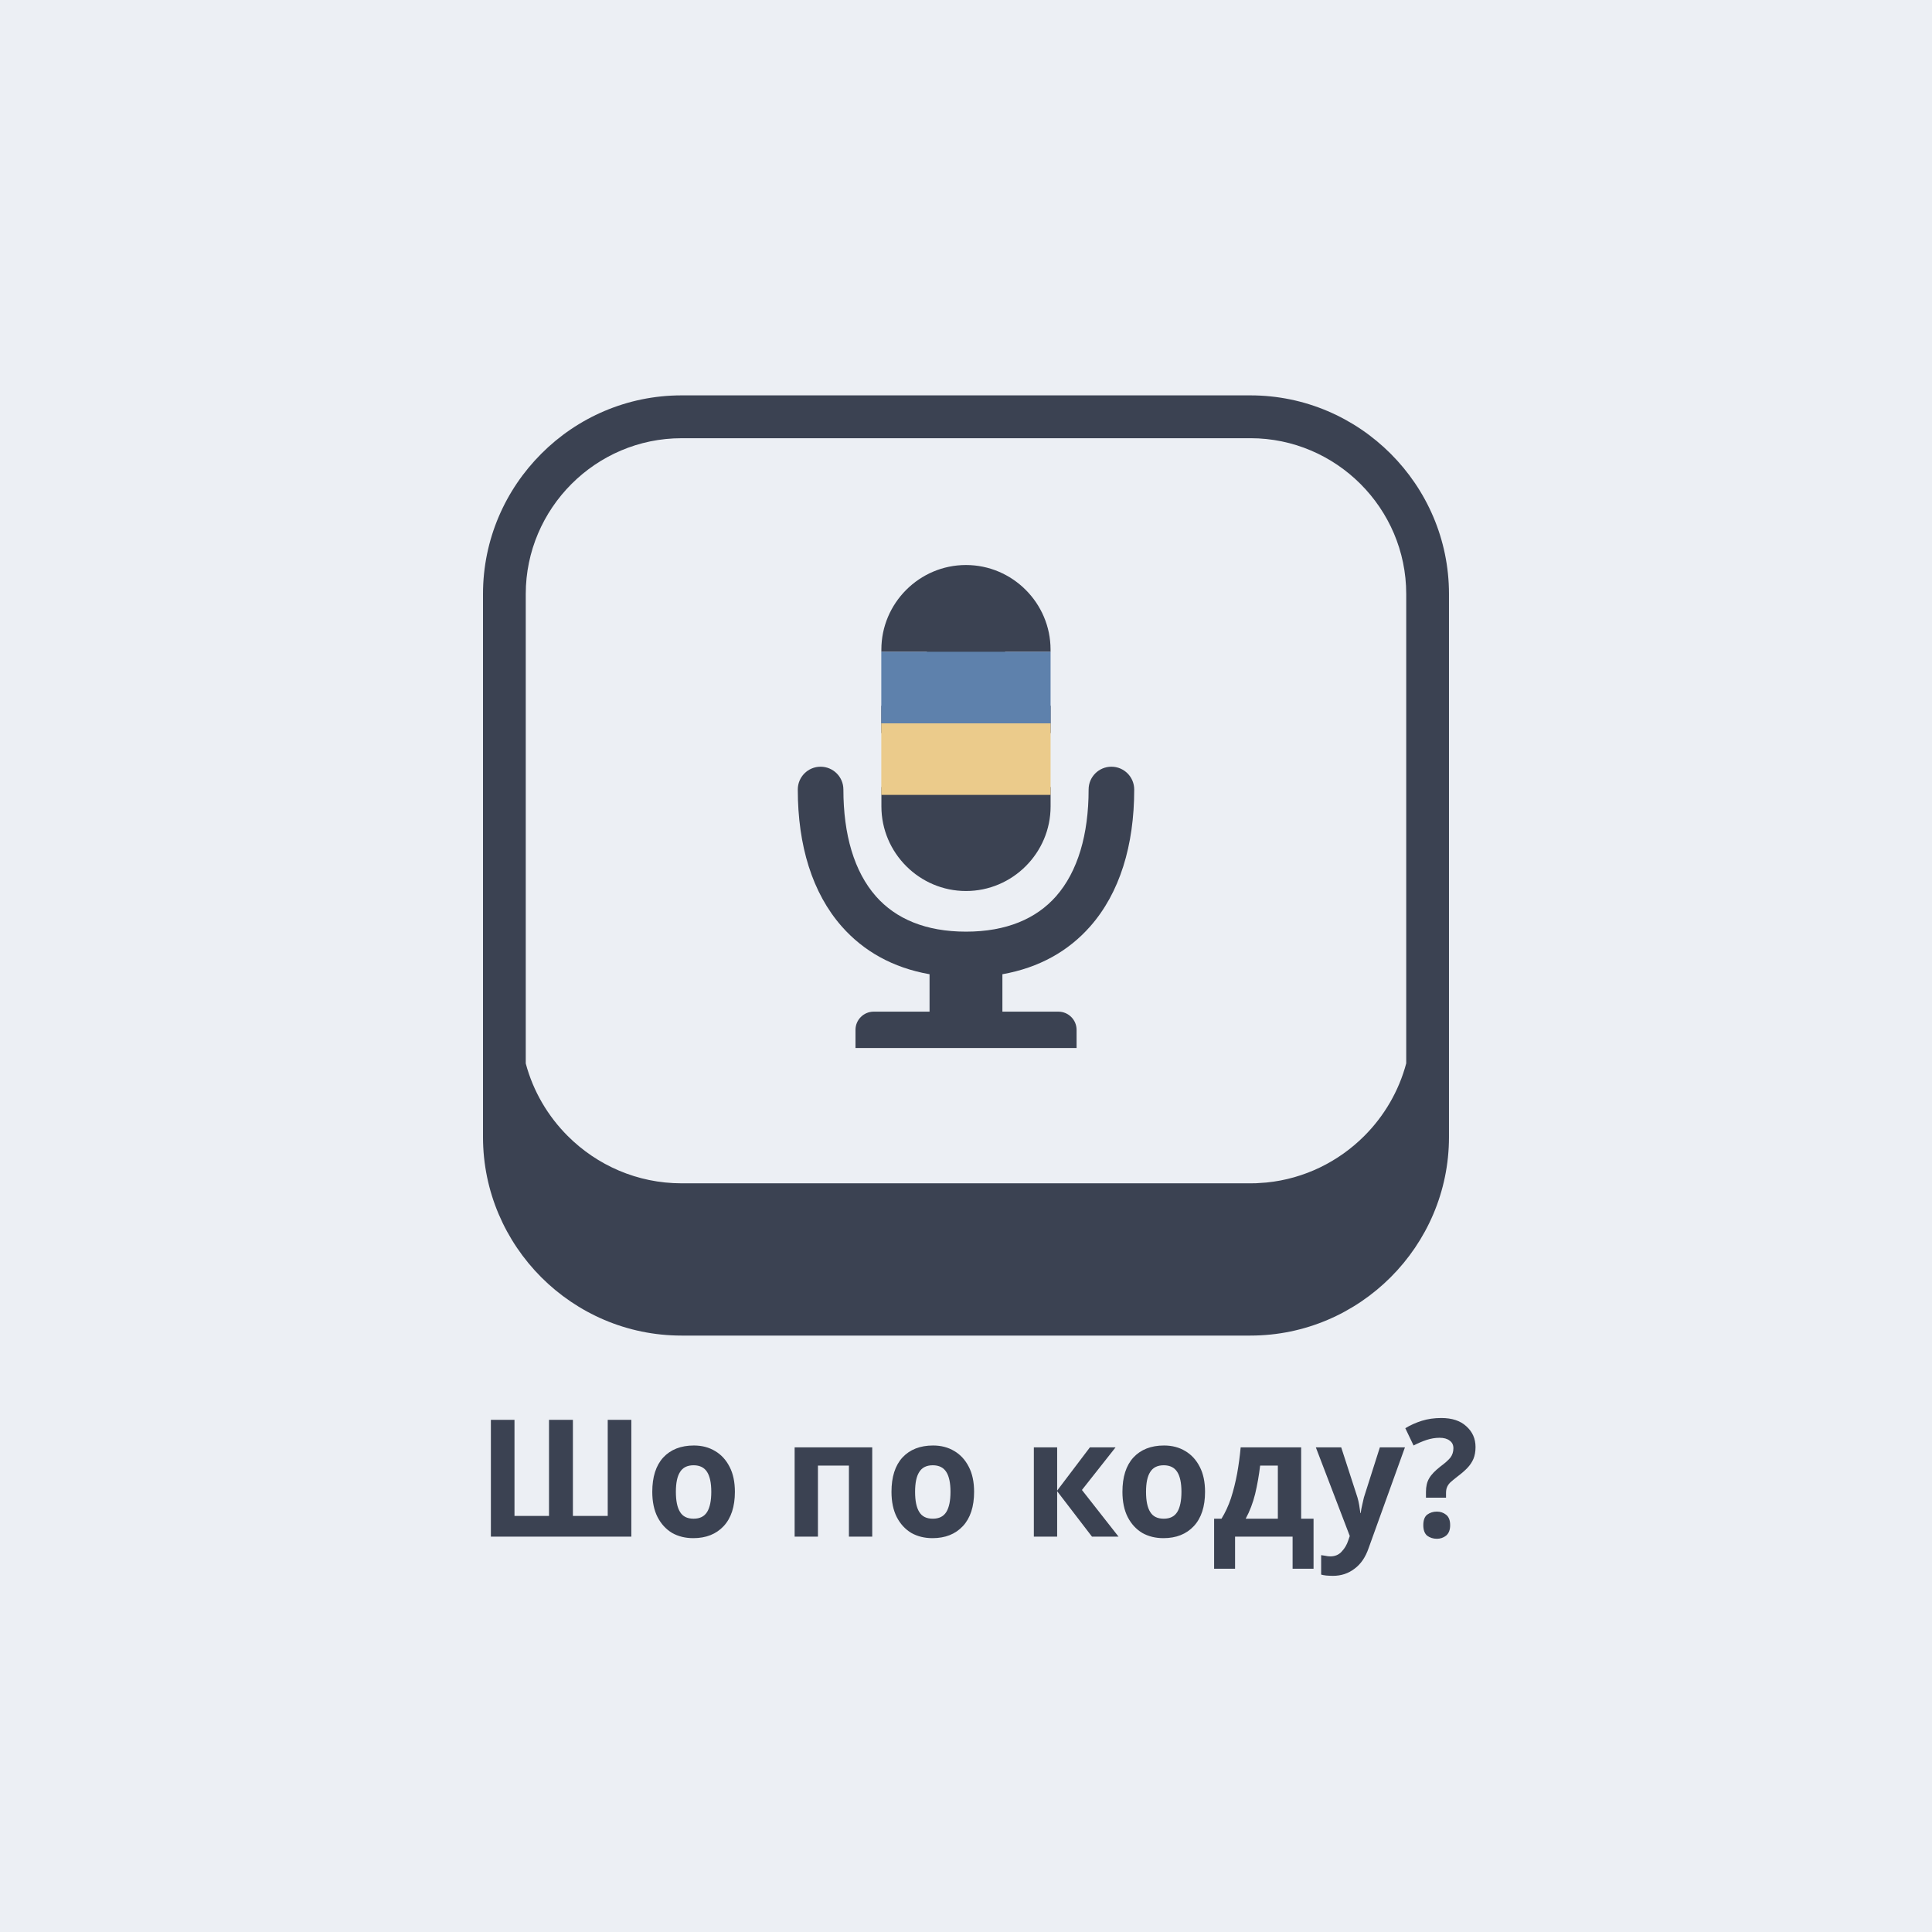
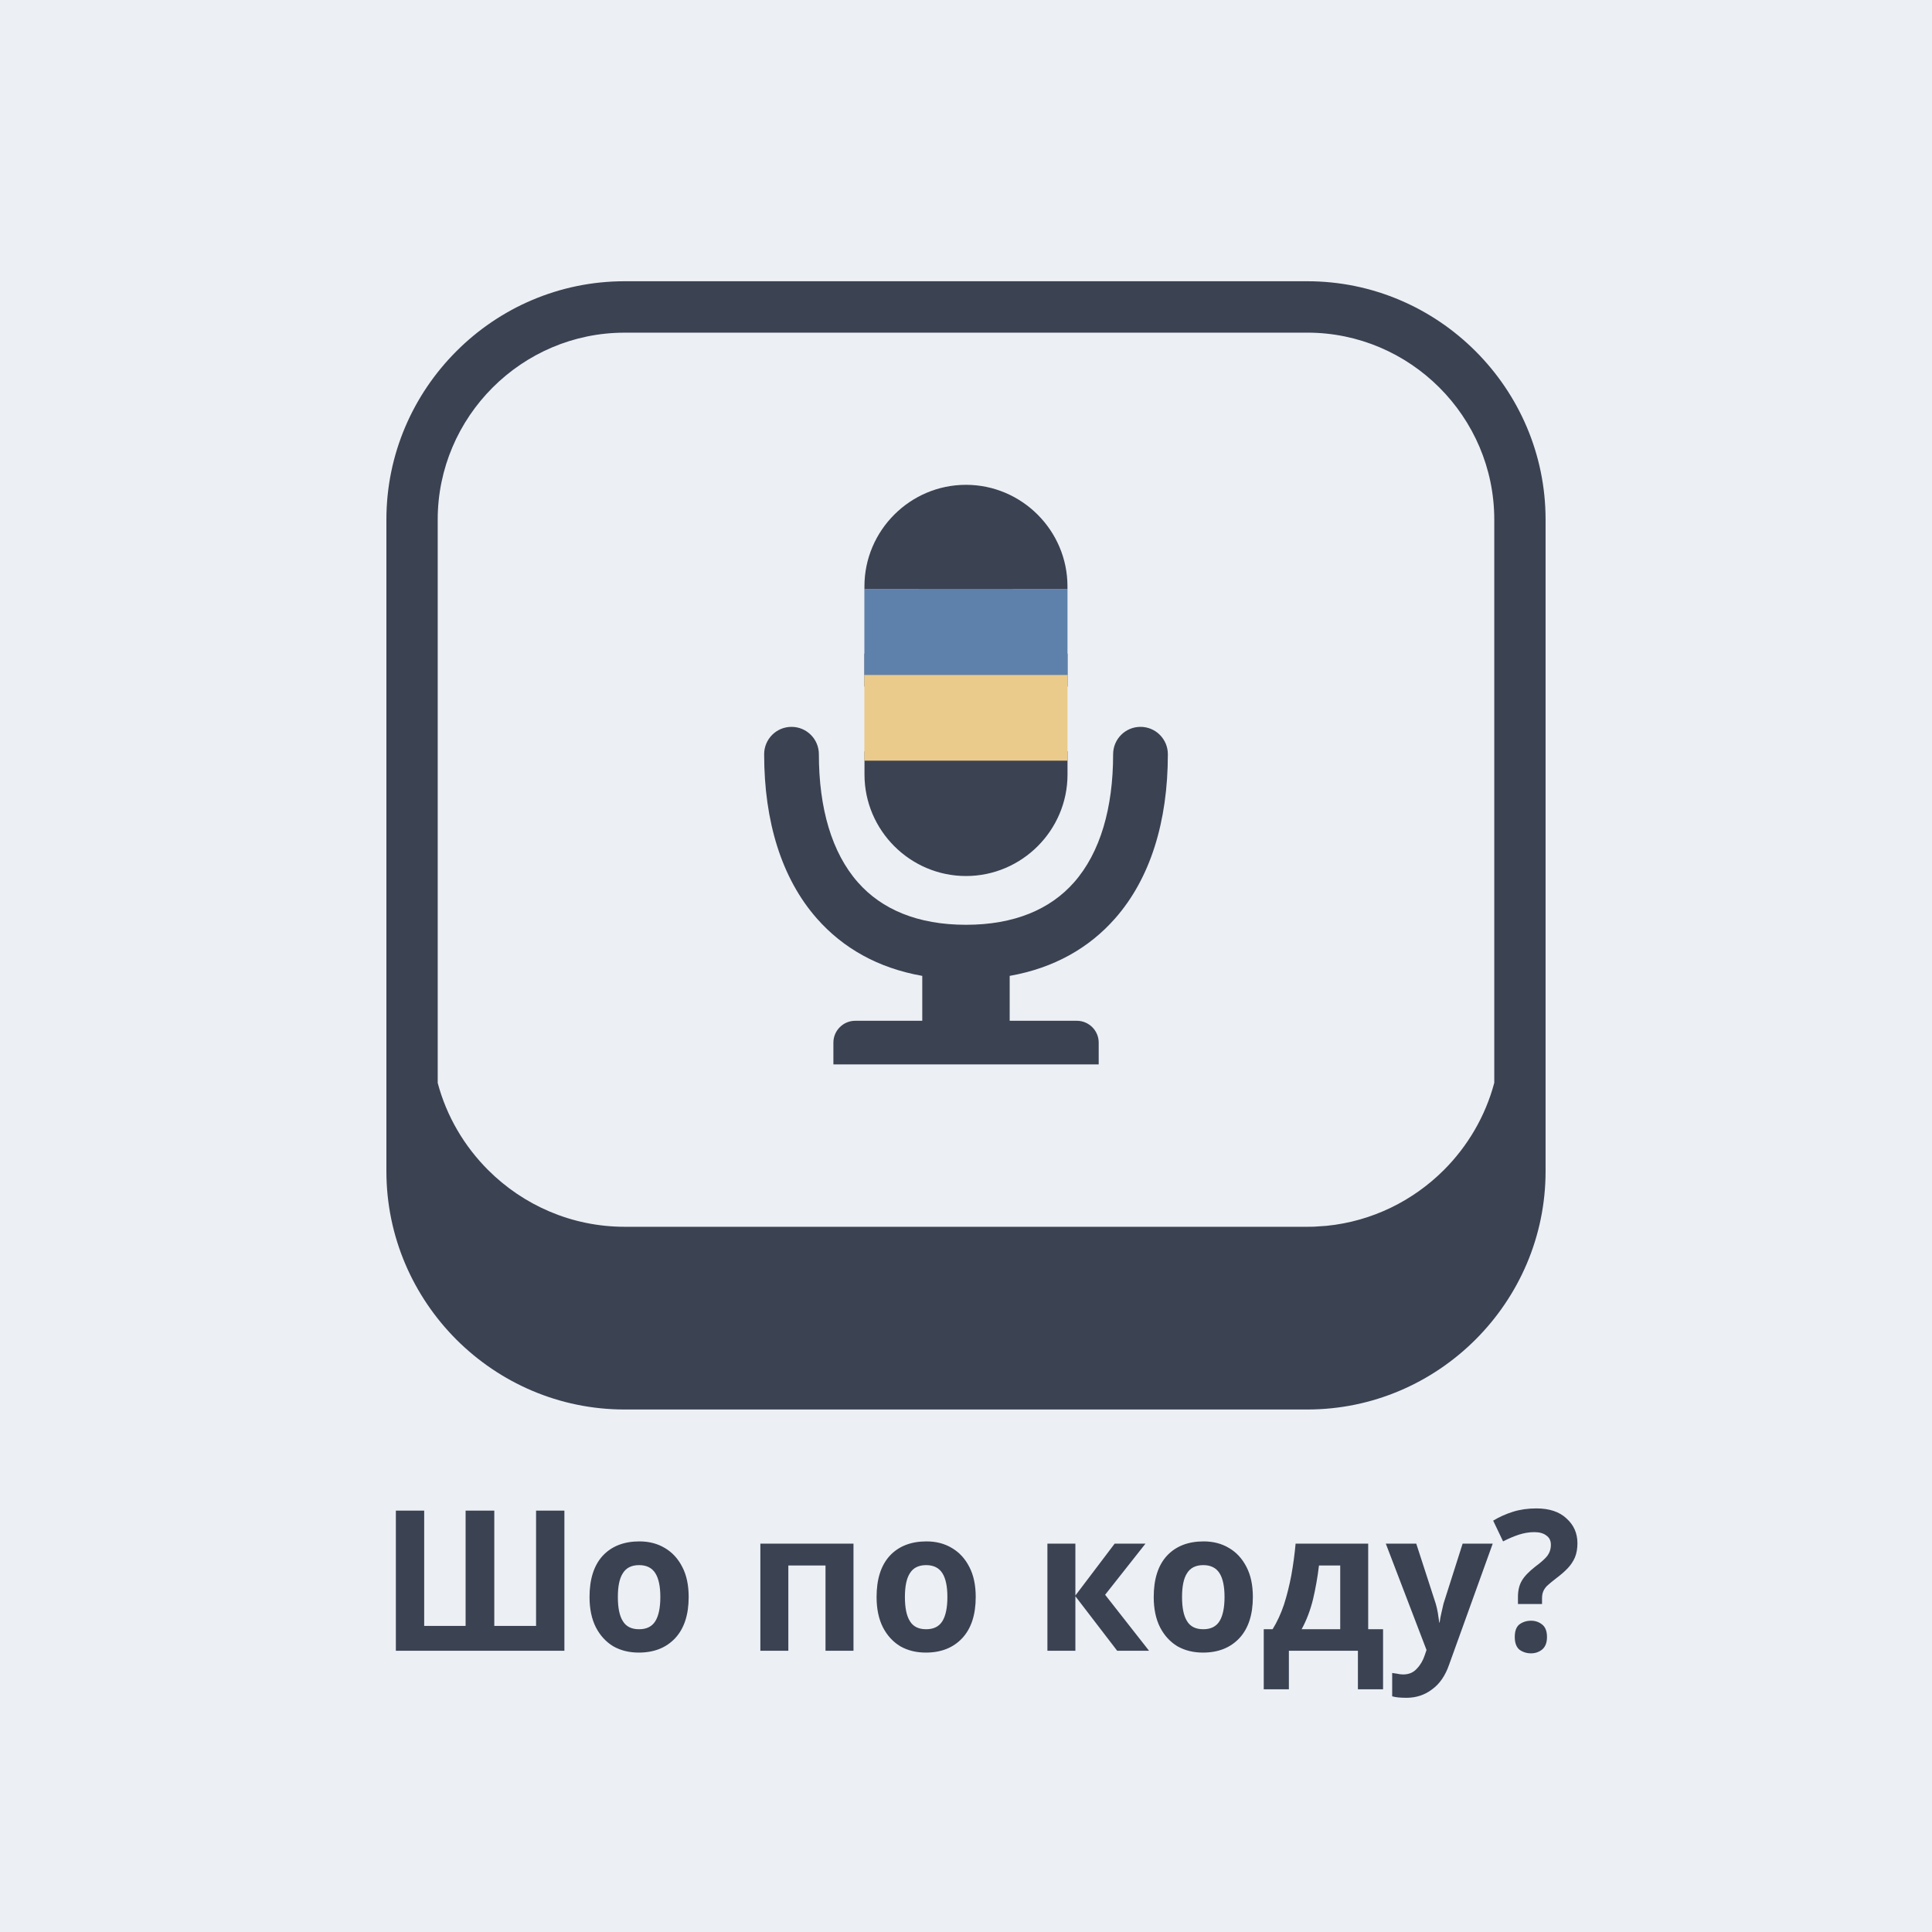
<svg xmlns="http://www.w3.org/2000/svg" width="100mm" height="100mm" viewBox="0 0 100 100" version="1.1" id="svg5" xml:space="preserve">
  <defs id="defs2">
    <rect x="1.001" y="132.807" width="376.925" height="112.314" id="rect34611" />
    <rect x="27.359" y="169.602" width="380.622" height="48.557" id="rect34356" />
    <clipPath clipPathUnits="userSpaceOnUse" id="clipPath5864">
      <path d="m 0,7190 v 9010 H 9010 V 7190 Z" id="path5862" />
    </clipPath>
    <clipPath clipPathUnits="userSpaceOnUse" id="clipPath5876">
      <path d="m 8990,7190 v 9010 h 9020 V 7190 Z" id="path5874" />
    </clipPath>
    <clipPath clipPathUnits="userSpaceOnUse" id="clipPath5888">
      <path d="m 17990,7190 v 9010 h 9010 V 7190 Z" id="path5886" />
    </clipPath>
    <clipPath clipPathUnits="userSpaceOnUse" id="clipPath5900">
      <path d="M 0,7210 H 11530 V 0 H 0 Z" id="path5898" />
    </clipPath>
    <clipPath clipPathUnits="userSpaceOnUse" id="clipPath5912">
      <path d="M 11510,0 V 7210 H 23050 V 0 Z" id="path5910" />
    </clipPath>
    <clipPath clipPathUnits="userSpaceOnUse" id="clipPath5924">
      <path d="m 23030,0 v 7210 h 3970 V 0 Z" id="path5922" />
    </clipPath>
    <clipPath clipPathUnits="userSpaceOnUse" id="clipPath5864-6">
      <path d="m 0,7190 v 9010 H 9010 V 7190 Z" id="path5862-7" />
    </clipPath>
    <clipPath clipPathUnits="userSpaceOnUse" id="clipPath5876-5">
      <path d="m 8990,7190 v 9010 h 9020 V 7190 Z" id="path5874-3" />
    </clipPath>
    <clipPath clipPathUnits="userSpaceOnUse" id="clipPath5888-5">
      <path d="m 17990,7190 v 9010 h 9010 V 7190 Z" id="path5886-6" />
    </clipPath>
    <clipPath clipPathUnits="userSpaceOnUse" id="clipPath5900-2">
      <path d="M 0,7210 H 11530 V 0 H 0 Z" id="path5898-9" />
    </clipPath>
    <clipPath clipPathUnits="userSpaceOnUse" id="clipPath5912-1">
      <path d="M 11510,0 V 7210 H 23050 V 0 Z" id="path5910-2" />
    </clipPath>
    <clipPath clipPathUnits="userSpaceOnUse" id="clipPath5924-7">
      <path d="m 23030,0 v 7210 h 3970 V 0 Z" id="path5922-0" />
    </clipPath>
  </defs>
  <rect style="fill:#eceff4;stroke-width:1.739;paint-order:fill markers stroke;fill-opacity:1" id="rect4131" x="0" y="0" width="100" height="100" />
-   <g id="g1200" transform="translate(0,0.4532195)">
+   <g id="g1200" transform="matrix(1.199999,0,0,1.199999,-9.99994,-9.456076)">
    <text xml:space="preserve" style="font-weight:bold;font-size:8.275px;font-family:Molot;-inkscape-font-specification:'Molot Bold';text-align:justify;word-spacing:-1.552px;fill:#3b4252;stroke:none;stroke-width:0.977;paint-order:fill markers stroke" x="25.248" y="77.293" id="text377" transform="matrix(0.9773819,0,0,1.023141,-5.6113521e-7,-1.0358333e-6)">
      <tspan id="tspan375" style="fill:#3b4252;stroke:none;stroke-width:0.977" x="25.248" y="77.293">Шо по коду?</tspan>
    </text>
    <g id="g2792-5" transform="matrix(0.2088071,0,0,0.2088036,40.66254,28.16087)">
      <path d="m 86.415,58.672 c 0,-3.128 -2.534,-5.652 -5.652,-5.652 -3.128,0 -5.652,2.534 -5.652,5.652 0,11.138 -2.67,20.337 -8.078,26.476 -4.901,5.554 -12.307,8.76 -22.315,8.76 -10.008,0 -17.413,-3.196 -22.315,-8.75 -5.418,-6.139 -8.078,-15.338 -8.078,-26.485 0,-3.128 -2.534,-5.652 -5.652,-5.652 -3.128,0 -5.652,2.534 -5.652,5.652 0,13.886 3.596,25.657 10.904,33.95 5.379,6.1 12.629,10.232 21.759,11.839 v 9.277 H 21.828 c -2.475,0 -4.502,2.027 -4.502,4.502 v 4.512 h 54.803 v -4.512 c 0,-2.475 -2.027,-4.502 -4.502,-4.502 H 53.741 v -9.277 C 62.872,102.844 70.112,98.722 75.501,92.612 82.809,84.329 86.415,72.558 86.415,58.672 Z M 44.708,3.022 c 11.537,0 20.97,9.442 20.97,20.97 v 0.546 H 54.404 v 13.36 h 11.284 v 6.802 H 54.404 v 13.36 h 11.284 v 4.804 c 0,11.537 -9.442,20.97 -20.97,20.97 -11.537,0 -20.97,-9.442 -20.97,-20.97 V 58.058 H 35.032 V 44.699 H 23.738 V 37.897 H 35.022 V 24.538 H 23.738 v -0.546 c 0,-11.528 9.433,-20.97 20.97,-20.97 z" id="path3022-6" style="fill:#3b4252;fill-opacity:1;stroke-width:0.974" />
      <g id="g2638-2" transform="matrix(2.098033,0,0,1.773842,13.23249,6.789658)" style="display:inline">
        <rect style="fill:#ebcb8b;fill-opacity:1;stroke-width:2.944;paint-order:fill markers stroke" id="rect1476-9" width="20" height="10" x="5" y="20" />
        <rect style="fill:#5e81ac;fill-opacity:1;stroke-width:2.944;paint-order:fill markers stroke" id="rect1476-3-1" width="20" height="10" x="5" y="10" />
      </g>
    </g>
    <path id="path4182" style="fill:#3b4252;fill-opacity:1;stroke-width:0.407" d="m 35.274,18.704 c -2.824,0 -5.396,1.155 -7.255,3.019 -1.864,1.864 -3.019,4.432 -3.019,7.26 v 28.108 c 0,2.828 1.156,5.395 3.015,7.259 1.864,1.864 4.431,3.019 7.259,3.019 h 29.447 c 2.828,0 5.395,-1.156 7.259,-3.019 1.864,-1.864 3.019,-4.431 3.019,-7.259 V 28.983 c 0,-2.828 -1.156,-5.396 -3.019,-7.26 -1.864,-1.864 -4.431,-3.019 -7.259,-3.019 z m 0,2.217 h 29.451 c 2.214,0 4.232,0.908 5.693,2.368 1.461,1.461 2.368,3.475 2.368,5.693 v 24.296 c -0.382,1.44 -1.147,2.735 -2.172,3.76 -1.326,1.326 -3.097,2.213 -5.062,2.409 l -0.541,0.037 c -0.094,0.004 -0.187,0.004 -0.285,0.004 H 35.278 c -2.295,0 -4.378,-0.936 -5.892,-2.449 -1.025,-1.025 -1.791,-2.315 -2.173,-3.756 V 28.983 c 0,-2.214 0.908,-4.232 2.368,-5.693 1.461,-1.461 3.475,-2.368 5.693,-2.368 z" transform="translate(0,1.307177)" />
  </g>
</svg>
